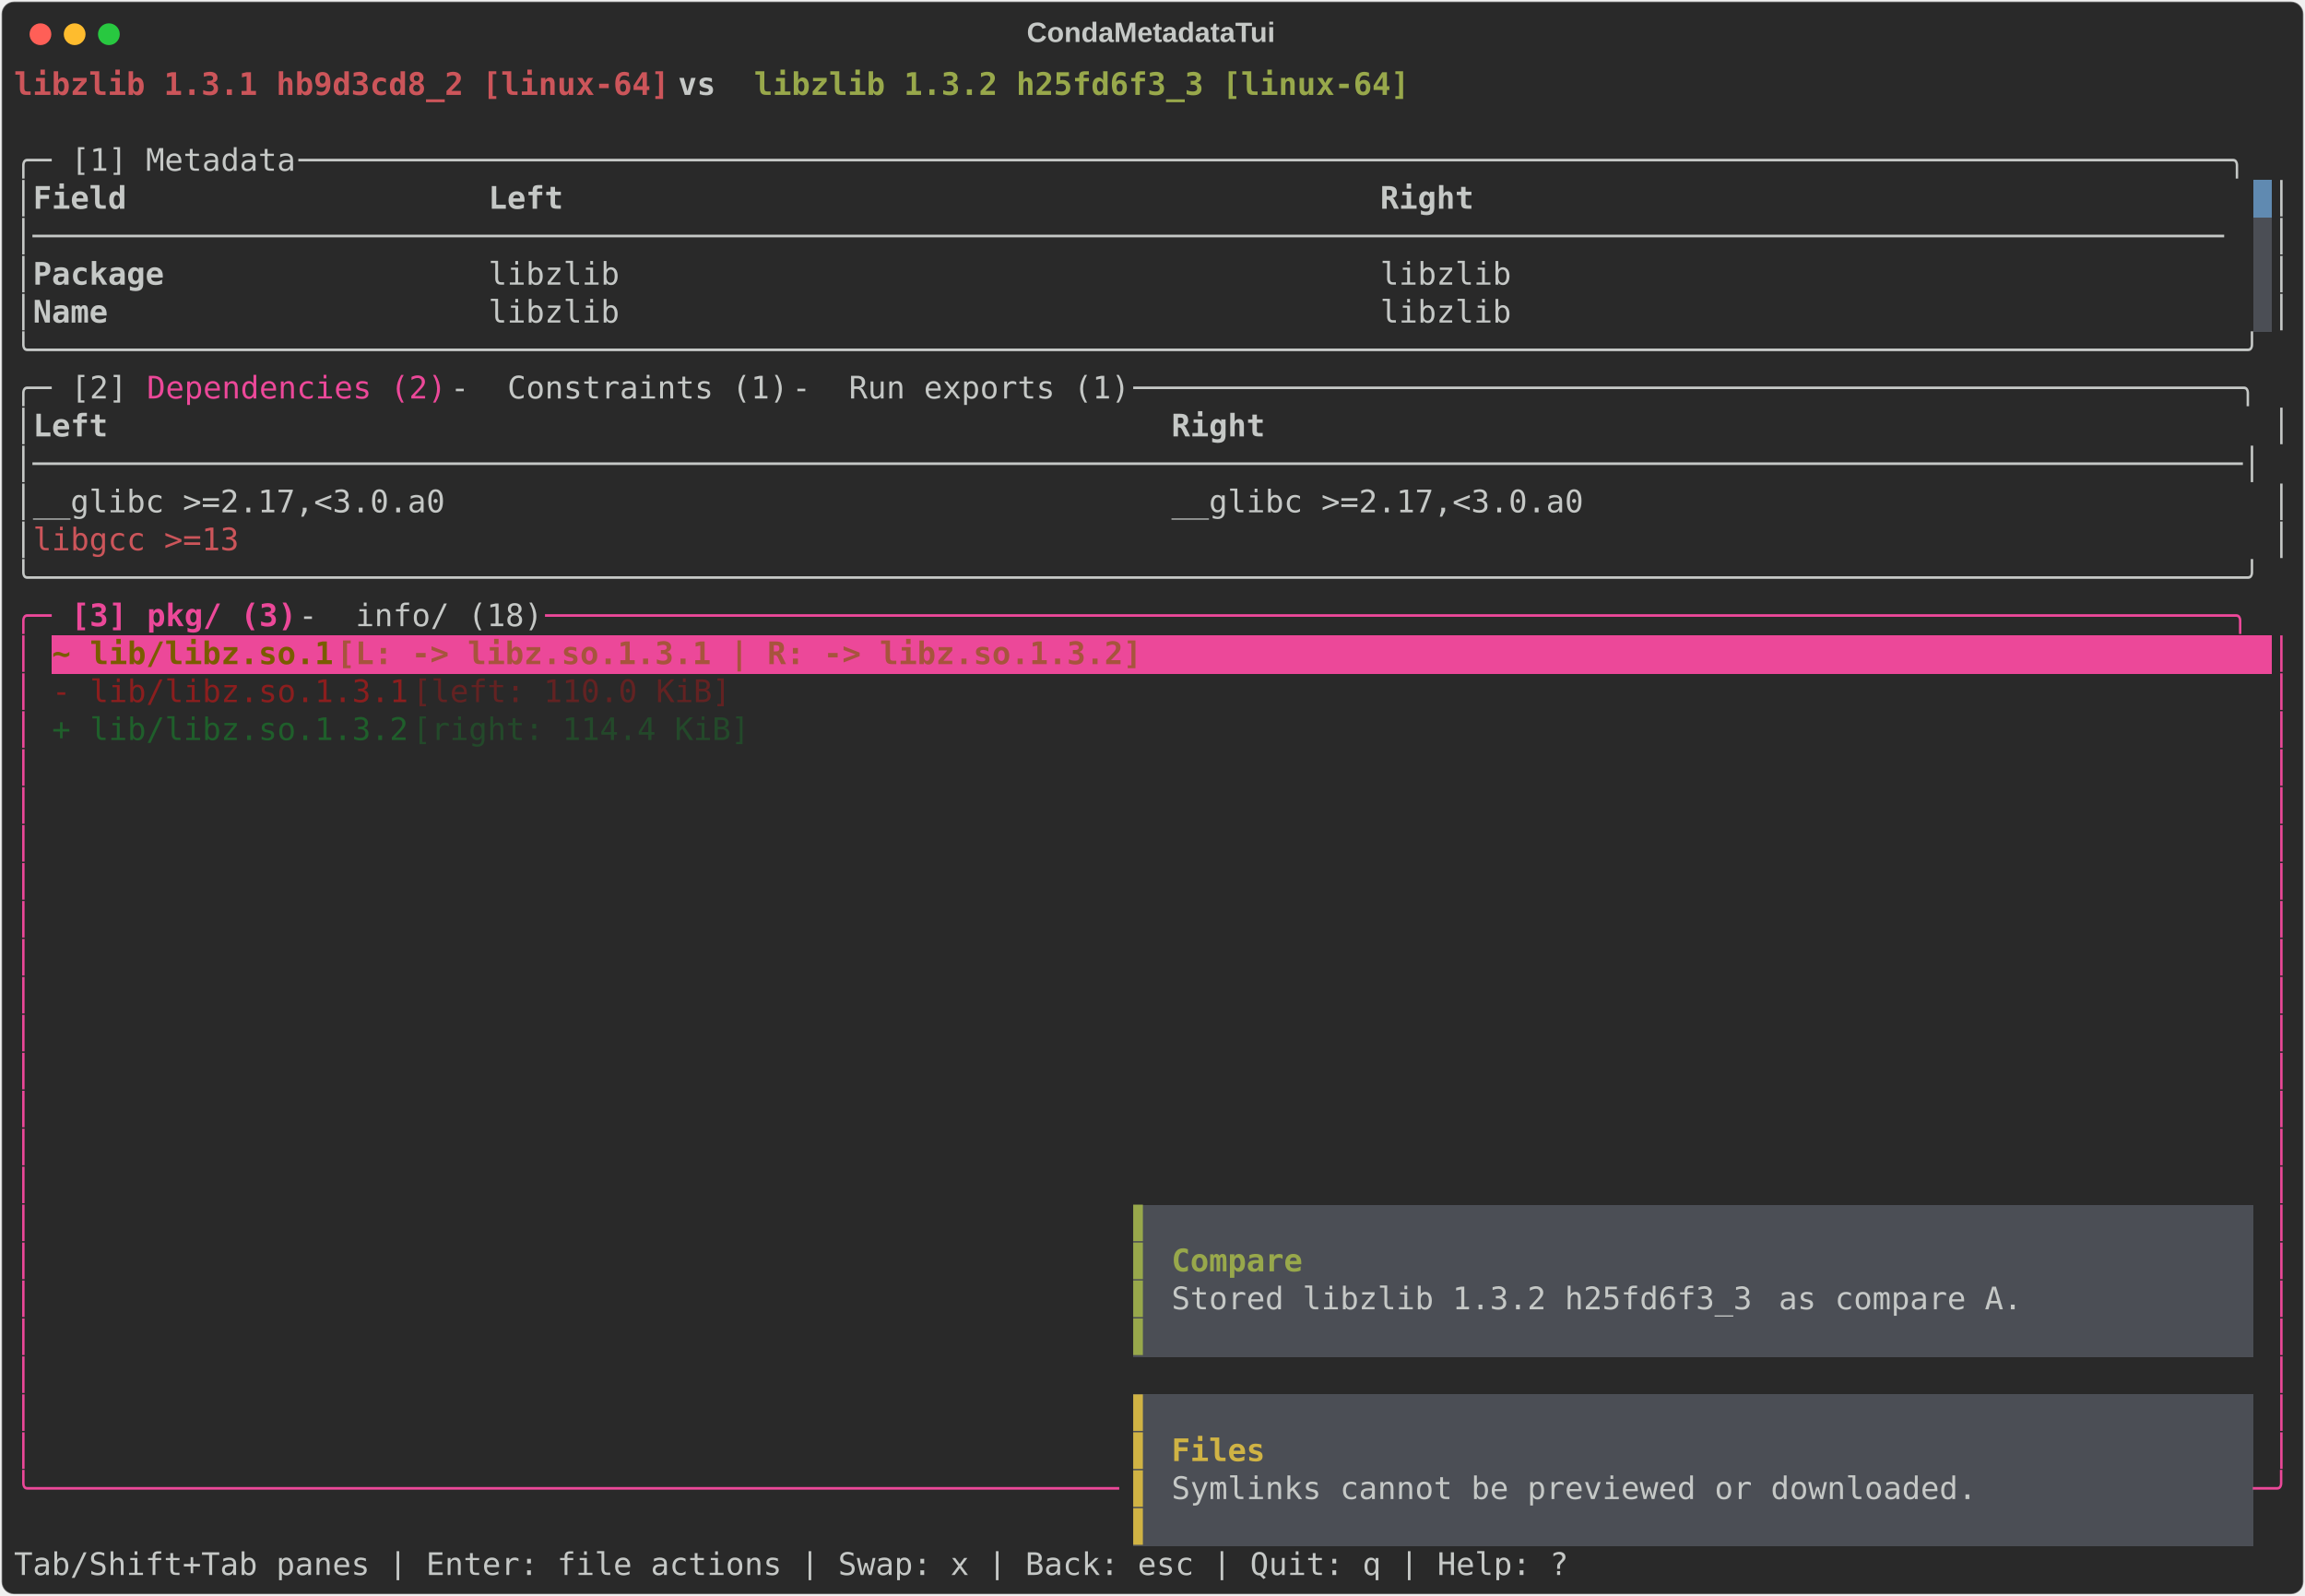
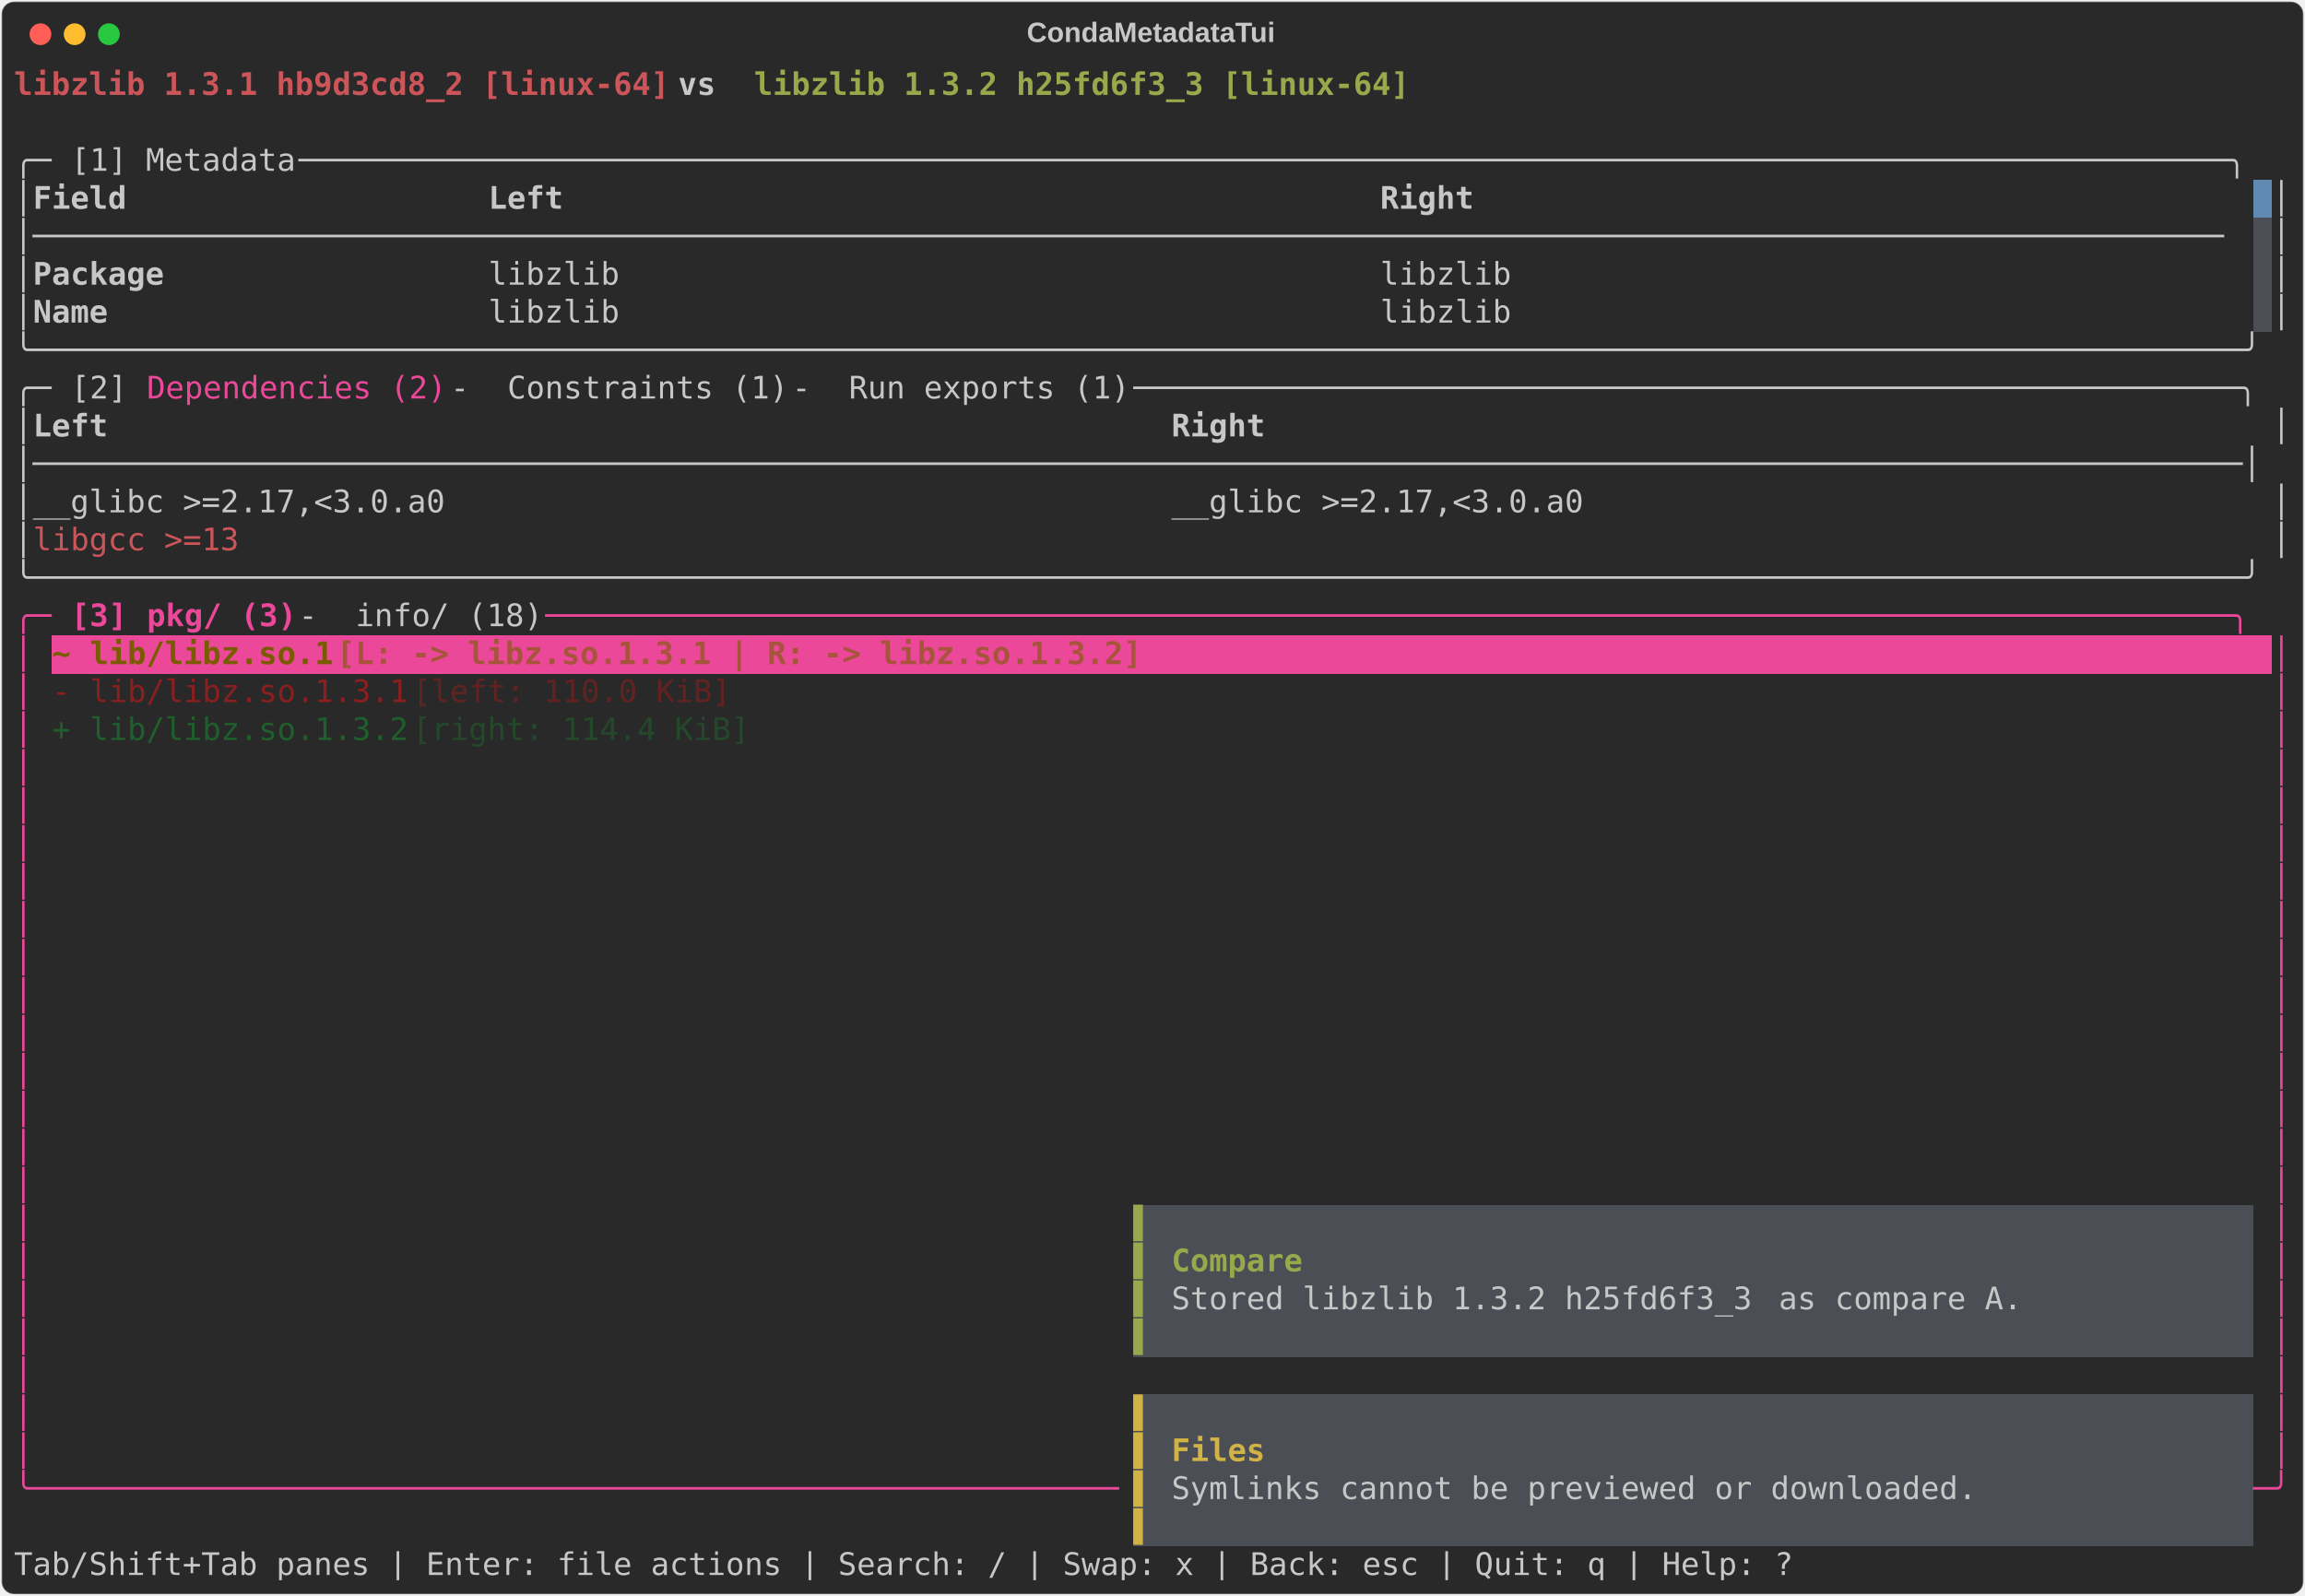
<svg xmlns="http://www.w3.org/2000/svg" class="rich-terminal" viewBox="0 0 1482 1026.0">
  <style>

    @font-face {
        font-family: "Fira Code";
        src: local("FiraCode-Regular"),
                url("https://cdnjs.cloudflare.com/ajax/libs/firacode/6.2.0/woff2/FiraCode-Regular.woff2") format("woff2"),
                url("https://cdnjs.cloudflare.com/ajax/libs/firacode/6.2.0/woff/FiraCode-Regular.woff") format("woff");
        font-style: normal;
        font-weight: 400;
    }
    @font-face {
        font-family: "Fira Code";
        src: local("FiraCode-Bold"),
                url("https://cdnjs.cloudflare.com/ajax/libs/firacode/6.2.0/woff2/FiraCode-Bold.woff2") format("woff2"),
                url("https://cdnjs.cloudflare.com/ajax/libs/firacode/6.2.0/woff/FiraCode-Bold.woff") format("woff");
        font-style: bold;
        font-weight: 700;
    }

    .terminal-matrix {
        font-family: Fira Code, monospace;
        font-size: 20px;
        line-height: 24.4px;
        font-variant-east-asian: full-width;
    }

    .terminal-title {
        font-size: 18px;
        font-weight: bold;
        font-family: arial;
    }

    .terminal-r1 { fill: #cc555a;font-weight: bold }
.terminal-r2 { fill: #c5c8c6;font-weight: bold }
.terminal-r3 { fill: #98a84b;font-weight: bold }
.terminal-r4 { fill: #c5c8c6 }
.terminal-r5 { fill: #292929 }
.terminal-r6 { fill: #ec4899 }
.terminal-r7 { fill: #cc555a }
.terminal-r8 { fill: #98a84b }
.terminal-r9 { fill: #ec4899;font-weight: bold }
.terminal-r10 { fill: #7a5c00;font-weight: bold }
.terminal-r11 { fill: #a7543d;font-weight: bold }
.terminal-r12 { fill: #ffffff;font-weight: bold }
.terminal-r13 { fill: #8b1e1e }
.terminal-r14 { fill: #632222 }
.terminal-r15 { fill: #1f5f2b }
.terminal-r16 { fill: #23492a }
.terminal-r17 { fill: #d0b344 }
.terminal-r18 { fill: #d0b344;font-weight: bold }
    </style>
  <defs>
    <clipPath id="terminal-clip-terminal">
      <rect x="0" y="0" width="1463.0" height="975.0" />
    </clipPath>
    <clipPath id="terminal-line-0">
      <rect x="0" y="1.5" width="1464" height="24.65" />
    </clipPath>
    <clipPath id="terminal-line-1">
      <rect x="0" y="25.9" width="1464" height="24.65" />
    </clipPath>
    <clipPath id="terminal-line-2">
      <rect x="0" y="50.3" width="1464" height="24.65" />
    </clipPath>
    <clipPath id="terminal-line-3">
      <rect x="0" y="74.7" width="1464" height="24.65" />
    </clipPath>
    <clipPath id="terminal-line-4">
      <rect x="0" y="99.1" width="1464" height="24.65" />
    </clipPath>
    <clipPath id="terminal-line-5">
      <rect x="0" y="123.5" width="1464" height="24.65" />
    </clipPath>
    <clipPath id="terminal-line-6">
      <rect x="0" y="147.9" width="1464" height="24.65" />
    </clipPath>
    <clipPath id="terminal-line-7">
      <rect x="0" y="172.3" width="1464" height="24.65" />
    </clipPath>
    <clipPath id="terminal-line-8">
      <rect x="0" y="196.7" width="1464" height="24.65" />
    </clipPath>
    <clipPath id="terminal-line-9">
      <rect x="0" y="221.1" width="1464" height="24.65" />
    </clipPath>
    <clipPath id="terminal-line-10">
      <rect x="0" y="245.5" width="1464" height="24.65" />
    </clipPath>
    <clipPath id="terminal-line-11">
      <rect x="0" y="269.9" width="1464" height="24.65" />
    </clipPath>
    <clipPath id="terminal-line-12">
      <rect x="0" y="294.3" width="1464" height="24.65" />
    </clipPath>
    <clipPath id="terminal-line-13">
      <rect x="0" y="318.7" width="1464" height="24.65" />
    </clipPath>
    <clipPath id="terminal-line-14">
      <rect x="0" y="343.1" width="1464" height="24.65" />
    </clipPath>
    <clipPath id="terminal-line-15">
      <rect x="0" y="367.5" width="1464" height="24.65" />
    </clipPath>
    <clipPath id="terminal-line-16">
      <rect x="0" y="391.9" width="1464" height="24.65" />
    </clipPath>
    <clipPath id="terminal-line-17">
      <rect x="0" y="416.3" width="1464" height="24.65" />
    </clipPath>
    <clipPath id="terminal-line-18">
      <rect x="0" y="440.7" width="1464" height="24.65" />
    </clipPath>
    <clipPath id="terminal-line-19">
      <rect x="0" y="465.1" width="1464" height="24.65" />
    </clipPath>
    <clipPath id="terminal-line-20">
      <rect x="0" y="489.5" width="1464" height="24.65" />
    </clipPath>
    <clipPath id="terminal-line-21">
      <rect x="0" y="513.9" width="1464" height="24.65" />
    </clipPath>
    <clipPath id="terminal-line-22">
      <rect x="0" y="538.3" width="1464" height="24.65" />
    </clipPath>
    <clipPath id="terminal-line-23">
      <rect x="0" y="562.7" width="1464" height="24.65" />
    </clipPath>
    <clipPath id="terminal-line-24">
      <rect x="0" y="587.1" width="1464" height="24.65" />
    </clipPath>
    <clipPath id="terminal-line-25">
      <rect x="0" y="611.5" width="1464" height="24.65" />
    </clipPath>
    <clipPath id="terminal-line-26">
      <rect x="0" y="635.9" width="1464" height="24.65" />
    </clipPath>
    <clipPath id="terminal-line-27">
      <rect x="0" y="660.3" width="1464" height="24.65" />
    </clipPath>
    <clipPath id="terminal-line-28">
      <rect x="0" y="684.7" width="1464" height="24.65" />
    </clipPath>
    <clipPath id="terminal-line-29">
      <rect x="0" y="709.1" width="1464" height="24.65" />
    </clipPath>
    <clipPath id="terminal-line-30">
      <rect x="0" y="733.5" width="1464" height="24.65" />
    </clipPath>
    <clipPath id="terminal-line-31">
      <rect x="0" y="757.9" width="1464" height="24.65" />
    </clipPath>
    <clipPath id="terminal-line-32">
      <rect x="0" y="782.3" width="1464" height="24.65" />
    </clipPath>
    <clipPath id="terminal-line-33">
      <rect x="0" y="806.7" width="1464" height="24.65" />
    </clipPath>
    <clipPath id="terminal-line-34">
      <rect x="0" y="831.1" width="1464" height="24.65" />
    </clipPath>
    <clipPath id="terminal-line-35">
      <rect x="0" y="855.5" width="1464" height="24.65" />
    </clipPath>
    <clipPath id="terminal-line-36">
      <rect x="0" y="879.9" width="1464" height="24.65" />
    </clipPath>
    <clipPath id="terminal-line-37">
      <rect x="0" y="904.3" width="1464" height="24.65" />
    </clipPath>
    <clipPath id="terminal-line-38">
      <rect x="0" y="928.7" width="1464" height="24.65" />
    </clipPath>
  </defs>
  <rect fill="#292929" stroke="rgba(255,255,255,0.35)" stroke-width="1" x="1" y="1" width="1480" height="1024" rx="8" />
  <text class="terminal-title" fill="#c5c8c6" text-anchor="middle" x="740" y="27">CondaMetadataTui</text>
  <g transform="translate(26,22)">
    <circle cx="0" cy="0" r="7" fill="#ff5f57" />
    <circle cx="22" cy="0" r="7" fill="#febc2e" />
    <circle cx="44" cy="0" r="7" fill="#28c840" />
  </g>
  <g transform="translate(9, 41)" clip-path="url(#terminal-clip-terminal)">
    <rect fill="#608ab1" x="1439.6" y="74.7" width="12.2" height="24.65" shape-rendering="crispEdges" />
    <rect fill="#4b4e55" x="1439.6" y="99.1" width="12.2" height="24.65" shape-rendering="crispEdges" />
    <rect fill="#4b4e55" x="1439.6" y="123.5" width="12.2" height="24.65" shape-rendering="crispEdges" />
    <rect fill="#4b4e55" x="1439.6" y="147.9" width="12.2" height="24.65" shape-rendering="crispEdges" />
    <rect fill="#ec4899" x="24.4" y="367.5" width="24.4" height="24.65" shape-rendering="crispEdges" />
    <rect fill="#ec4899" x="48.8" y="367.5" width="158.6" height="24.65" shape-rendering="crispEdges" />
    <rect fill="#ec4899" x="207.4" y="367.5" width="536.8" height="24.65" shape-rendering="crispEdges" />
    <rect fill="#ec4899" x="744.2" y="367.5" width="707.6" height="24.65" shape-rendering="crispEdges" />
    <rect fill="#4b4e55" x="719.8" y="733.5" width="12.2" height="24.65" shape-rendering="crispEdges" />
    <rect fill="#4b4e55" x="732" y="733.5" width="707.6" height="24.65" shape-rendering="crispEdges" />
    <rect fill="#4b4e55" x="719.8" y="757.9" width="12.2" height="24.65" shape-rendering="crispEdges" />
    <rect fill="#4b4e55" x="732" y="757.9" width="12.2" height="24.65" shape-rendering="crispEdges" />
    <rect fill="#4b4e55" x="744.2" y="757.9" width="85.4" height="24.65" shape-rendering="crispEdges" />
    <rect fill="#4b4e55" x="829.6" y="757.9" width="610" height="24.65" shape-rendering="crispEdges" />
    <rect fill="#4b4e55" x="719.8" y="782.3" width="12.2" height="24.65" shape-rendering="crispEdges" />
    <rect fill="#4b4e55" x="732" y="782.3" width="12.2" height="24.65" shape-rendering="crispEdges" />
    <rect fill="#4b4e55" x="744.2" y="782.3" width="390.4" height="24.65" shape-rendering="crispEdges" />
    <rect fill="#4b4e55" x="1134.6" y="782.3" width="170.8" height="24.65" shape-rendering="crispEdges" />
    <rect fill="#4b4e55" x="1305.4" y="782.3" width="134.2" height="24.65" shape-rendering="crispEdges" />
    <rect fill="#4b4e55" x="719.8" y="806.7" width="12.2" height="24.65" shape-rendering="crispEdges" />
    <rect fill="#4b4e55" x="732" y="806.7" width="707.6" height="24.65" shape-rendering="crispEdges" />
    <rect fill="#4b4e55" x="719.8" y="855.5" width="12.2" height="24.65" shape-rendering="crispEdges" />
    <rect fill="#4b4e55" x="732" y="855.5" width="707.6" height="24.65" shape-rendering="crispEdges" />
    <rect fill="#4b4e55" x="719.8" y="879.9" width="12.2" height="24.65" shape-rendering="crispEdges" />
    <rect fill="#4b4e55" x="732" y="879.9" width="12.2" height="24.65" shape-rendering="crispEdges" />
    <rect fill="#4b4e55" x="744.2" y="879.9" width="61" height="24.65" shape-rendering="crispEdges" />
    <rect fill="#4b4e55" x="805.2" y="879.9" width="634.4" height="24.65" shape-rendering="crispEdges" />
    <rect fill="#4b4e55" x="719.8" y="904.3" width="12.2" height="24.65" shape-rendering="crispEdges" />
    <rect fill="#4b4e55" x="732" y="904.3" width="12.2" height="24.65" shape-rendering="crispEdges" />
    <rect fill="#4b4e55" x="744.2" y="904.3" width="524.6" height="24.65" shape-rendering="crispEdges" />
    <rect fill="#4b4e55" x="1268.8" y="904.3" width="170.8" height="24.65" shape-rendering="crispEdges" />
    <rect fill="#4b4e55" x="719.8" y="928.7" width="12.2" height="24.65" shape-rendering="crispEdges" />
    <rect fill="#4b4e55" x="732" y="928.7" width="707.6" height="24.65" shape-rendering="crispEdges" />
    <g class="terminal-matrix">
      <text class="terminal-r1" x="0" y="20" textLength="427" clip-path="url(#terminal-line-0)">libzlib 1.3.1 hb9d3cd8_2 [linux-64]</text>
      <text class="terminal-r2" x="427" y="20" textLength="48.8" clip-path="url(#terminal-line-0)"> vs </text>
      <text class="terminal-r3" x="475.8" y="20" textLength="427" clip-path="url(#terminal-line-0)">libzlib 1.3.2 h25fd6f3_3 [linux-64]</text>
      <text class="terminal-r4" x="1464" y="20" textLength="12.2" clip-path="url(#terminal-line-0)">
</text>
      <text class="terminal-r4" x="1464" y="44.4" textLength="12.2" clip-path="url(#terminal-line-1)">
</text>
      <text class="terminal-r4" x="0" y="68.8" textLength="36.6" clip-path="url(#terminal-line-2)">╭─ </text>
      <text class="terminal-r4" x="36.6" y="68.8" textLength="146.4" clip-path="url(#terminal-line-2)">[1] Metadata</text>
      <text class="terminal-r4" x="183" y="68.8" textLength="1281" clip-path="url(#terminal-line-2)"> ───────────────────────────────────────────────────────────────────────────────────────────────────────╮</text>
      <text class="terminal-r4" x="1464" y="68.8" textLength="12.2" clip-path="url(#terminal-line-2)">
</text>
      <text class="terminal-r4" x="0" y="93.2" textLength="12.2" clip-path="url(#terminal-line-3)">│</text>
      <text class="terminal-r2" x="12.2" y="93.2" textLength="280.6" clip-path="url(#terminal-line-3)">Field                  </text>
      <text class="terminal-r2" x="305" y="93.2" textLength="561.2" clip-path="url(#terminal-line-3)">Left                                          </text>
      <text class="terminal-r2" x="878.4" y="93.2" textLength="561.2" clip-path="url(#terminal-line-3)">Right                                         </text>
      <text class="terminal-r4" x="1451.8" y="93.2" textLength="12.2" clip-path="url(#terminal-line-3)">│</text>
      <text class="terminal-r4" x="1464" y="93.2" textLength="12.2" clip-path="url(#terminal-line-3)">
</text>
      <text class="terminal-r4" x="0" y="117.6" textLength="1439.6" clip-path="url(#terminal-line-4)">│─────────────────────────────────────────────────────────────────────────────────────────────────────────────────────</text>
      <text class="terminal-r4" x="1451.8" y="117.6" textLength="12.2" clip-path="url(#terminal-line-4)">│</text>
      <text class="terminal-r4" x="1464" y="117.6" textLength="12.2" clip-path="url(#terminal-line-4)">
</text>
      <text class="terminal-r4" x="0" y="142" textLength="12.2" clip-path="url(#terminal-line-5)">│</text>
      <text class="terminal-r2" x="12.2" y="142" textLength="280.6" clip-path="url(#terminal-line-5)">Package                </text>
      <text class="terminal-r4" x="305" y="142" textLength="549" clip-path="url(#terminal-line-5)">libzlib                                      </text>
      <text class="terminal-r4" x="878.4" y="142" textLength="561.2" clip-path="url(#terminal-line-5)">libzlib                                       </text>
      <text class="terminal-r4" x="1451.8" y="142" textLength="12.2" clip-path="url(#terminal-line-5)">│</text>
      <text class="terminal-r4" x="1464" y="142" textLength="12.2" clip-path="url(#terminal-line-5)">
</text>
      <text class="terminal-r4" x="0" y="166.4" textLength="12.2" clip-path="url(#terminal-line-6)">│</text>
      <text class="terminal-r2" x="12.2" y="166.4" textLength="280.6" clip-path="url(#terminal-line-6)">Name                   </text>
      <text class="terminal-r4" x="305" y="166.4" textLength="549" clip-path="url(#terminal-line-6)">libzlib                                      </text>
      <text class="terminal-r4" x="878.4" y="166.4" textLength="561.2" clip-path="url(#terminal-line-6)">libzlib                                       </text>
      <text class="terminal-r4" x="1451.8" y="166.4" textLength="12.2" clip-path="url(#terminal-line-6)">│</text>
      <text class="terminal-r4" x="1464" y="166.4" textLength="12.2" clip-path="url(#terminal-line-6)">
</text>
      <text class="terminal-r4" x="0" y="190.8" textLength="1464" clip-path="url(#terminal-line-7)">╰──────────────────────────────────────────────────────────────────────────────────────────────────────────────────────╯</text>
      <text class="terminal-r4" x="1464" y="190.8" textLength="12.2" clip-path="url(#terminal-line-7)">
</text>
      <text class="terminal-r4" x="0" y="215.2" textLength="36.6" clip-path="url(#terminal-line-8)">╭─ </text>
      <text class="terminal-r4" x="36.6" y="215.2" textLength="48.8" clip-path="url(#terminal-line-8)">[2] </text>
      <text class="terminal-r6" x="85.4" y="215.2" textLength="195.2" clip-path="url(#terminal-line-8)">Dependencies (2)</text>
      <text class="terminal-r4" x="280.6" y="215.2" textLength="36.6" clip-path="url(#terminal-line-8)"> - </text>
      <text class="terminal-r4" x="317.2" y="215.2" textLength="183" clip-path="url(#terminal-line-8)">Constraints (1)</text>
      <text class="terminal-r4" x="500.2" y="215.2" textLength="36.6" clip-path="url(#terminal-line-8)"> - </text>
      <text class="terminal-r4" x="536.8" y="215.2" textLength="183" clip-path="url(#terminal-line-8)">Run exports (1)</text>
      <text class="terminal-r4" x="719.8" y="215.2" textLength="744.2" clip-path="url(#terminal-line-8)"> ───────────────────────────────────────────────────────────╮</text>
      <text class="terminal-r4" x="1464" y="215.2" textLength="12.2" clip-path="url(#terminal-line-8)">
</text>
      <text class="terminal-r4" x="0" y="239.6" textLength="12.2" clip-path="url(#terminal-line-9)">│</text>
      <text class="terminal-r2" x="12.2" y="239.6" textLength="719.8" clip-path="url(#terminal-line-9)">Left                                                       </text>
      <text class="terminal-r2" x="744.2" y="239.6" textLength="707.6" clip-path="url(#terminal-line-9)">Right                                                     </text>
      <text class="terminal-r4" x="1451.8" y="239.6" textLength="12.2" clip-path="url(#terminal-line-9)">│</text>
      <text class="terminal-r4" x="1464" y="239.6" textLength="12.2" clip-path="url(#terminal-line-9)">
</text>
      <text class="terminal-r4" x="0" y="264" textLength="1464" clip-path="url(#terminal-line-10)">│──────────────────────────────────────────────────────────────────────────────────────────────────────────────────────│</text>
      <text class="terminal-r4" x="1464" y="264" textLength="12.2" clip-path="url(#terminal-line-10)">
</text>
      <text class="terminal-r4" x="0" y="288.4" textLength="12.2" clip-path="url(#terminal-line-11)">│</text>
      <text class="terminal-r4" x="12.2" y="288.4" textLength="707.6" clip-path="url(#terminal-line-11)">__glibc &gt;=2.17,&lt;3.0.a0                                    </text>
      <text class="terminal-r4" x="744.2" y="288.4" textLength="707.6" clip-path="url(#terminal-line-11)">__glibc &gt;=2.17,&lt;3.0.a0                                    </text>
      <text class="terminal-r4" x="1451.8" y="288.4" textLength="12.2" clip-path="url(#terminal-line-11)">│</text>
      <text class="terminal-r4" x="1464" y="288.4" textLength="12.2" clip-path="url(#terminal-line-11)">
</text>
      <text class="terminal-r4" x="0" y="312.8" textLength="12.2" clip-path="url(#terminal-line-12)">│</text>
      <text class="terminal-r7" x="12.2" y="312.8" textLength="707.6" clip-path="url(#terminal-line-12)">libgcc &gt;=13                                               </text>
      <text class="terminal-r4" x="1451.8" y="312.8" textLength="12.2" clip-path="url(#terminal-line-12)">│</text>
      <text class="terminal-r4" x="1464" y="312.8" textLength="12.2" clip-path="url(#terminal-line-12)">
</text>
      <text class="terminal-r4" x="0" y="337.2" textLength="1464" clip-path="url(#terminal-line-13)">╰──────────────────────────────────────────────────────────────────────────────────────────────────────────────────────╯</text>
      <text class="terminal-r4" x="1464" y="337.2" textLength="12.2" clip-path="url(#terminal-line-13)">
</text>
      <text class="terminal-r6" x="0" y="361.6" textLength="36.6" clip-path="url(#terminal-line-14)">╭─ </text>
      <text class="terminal-r9" x="36.6" y="361.6" textLength="48.8" clip-path="url(#terminal-line-14)">[3] </text>
      <text class="terminal-r9" x="85.4" y="361.6" textLength="97.6" clip-path="url(#terminal-line-14)">pkg/ (3)</text>
      <text class="terminal-r4" x="183" y="361.6" textLength="36.6" clip-path="url(#terminal-line-14)"> - </text>
      <text class="terminal-r4" x="219.6" y="361.6" textLength="122" clip-path="url(#terminal-line-14)">info/ (18)</text>
      <text class="terminal-r6" x="341.6" y="361.6" textLength="1122.4" clip-path="url(#terminal-line-14)"> ──────────────────────────────────────────────────────────────────────────────────────────╮</text>
      <text class="terminal-r4" x="1464" y="361.6" textLength="12.2" clip-path="url(#terminal-line-14)">
</text>
      <text class="terminal-r6" x="0" y="386" textLength="12.2" clip-path="url(#terminal-line-15)">│</text>
      <text class="terminal-r10" x="24.4" y="386" textLength="24.4" clip-path="url(#terminal-line-15)">~ </text>
      <text class="terminal-r10" x="48.8" y="386" textLength="158.6" clip-path="url(#terminal-line-15)">lib/libz.so.1</text>
      <text class="terminal-r11" x="207.4" y="386" textLength="536.8" clip-path="url(#terminal-line-15)"> [L: -&gt; libz.so.1.3.1 | R: -&gt; libz.so.1.3.2]</text>
      <text class="terminal-r6" x="1451.8" y="386" textLength="12.2" clip-path="url(#terminal-line-15)">│</text>
      <text class="terminal-r4" x="1464" y="386" textLength="12.2" clip-path="url(#terminal-line-15)">
</text>
      <text class="terminal-r6" x="0" y="410.4" textLength="12.2" clip-path="url(#terminal-line-16)">│</text>
      <text class="terminal-r13" x="24.4" y="410.4" textLength="24.4" clip-path="url(#terminal-line-16)">- </text>
      <text class="terminal-r13" x="48.8" y="410.4" textLength="207.4" clip-path="url(#terminal-line-16)">lib/libz.so.1.3.1</text>
      <text class="terminal-r14" x="256.2" y="410.4" textLength="219.6" clip-path="url(#terminal-line-16)"> [left: 110.0 KiB]</text>
      <text class="terminal-r6" x="1451.8" y="410.4" textLength="12.2" clip-path="url(#terminal-line-16)">│</text>
      <text class="terminal-r4" x="1464" y="410.4" textLength="12.2" clip-path="url(#terminal-line-16)">
</text>
      <text class="terminal-r6" x="0" y="434.8" textLength="12.2" clip-path="url(#terminal-line-17)">│</text>
      <text class="terminal-r15" x="24.4" y="434.8" textLength="24.4" clip-path="url(#terminal-line-17)">+ </text>
      <text class="terminal-r15" x="48.8" y="434.8" textLength="207.4" clip-path="url(#terminal-line-17)">lib/libz.so.1.3.2</text>
      <text class="terminal-r16" x="256.2" y="434.8" textLength="231.8" clip-path="url(#terminal-line-17)"> [right: 114.4 KiB]</text>
      <text class="terminal-r6" x="1451.8" y="434.8" textLength="12.2" clip-path="url(#terminal-line-17)">│</text>
      <text class="terminal-r4" x="1464" y="434.8" textLength="12.2" clip-path="url(#terminal-line-17)">
</text>
      <text class="terminal-r6" x="0" y="459.2" textLength="12.2" clip-path="url(#terminal-line-18)">│</text>
      <text class="terminal-r6" x="1451.8" y="459.2" textLength="12.2" clip-path="url(#terminal-line-18)">│</text>
      <text class="terminal-r4" x="1464" y="459.2" textLength="12.2" clip-path="url(#terminal-line-18)">
</text>
      <text class="terminal-r6" x="0" y="483.6" textLength="12.2" clip-path="url(#terminal-line-19)">│</text>
      <text class="terminal-r6" x="1451.8" y="483.6" textLength="12.2" clip-path="url(#terminal-line-19)">│</text>
      <text class="terminal-r4" x="1464" y="483.6" textLength="12.2" clip-path="url(#terminal-line-19)">
</text>
      <text class="terminal-r6" x="0" y="508" textLength="12.2" clip-path="url(#terminal-line-20)">│</text>
      <text class="terminal-r6" x="1451.8" y="508" textLength="12.2" clip-path="url(#terminal-line-20)">│</text>
      <text class="terminal-r4" x="1464" y="508" textLength="12.2" clip-path="url(#terminal-line-20)">
</text>
      <text class="terminal-r6" x="0" y="532.4" textLength="12.2" clip-path="url(#terminal-line-21)">│</text>
      <text class="terminal-r6" x="1451.8" y="532.4" textLength="12.2" clip-path="url(#terminal-line-21)">│</text>
      <text class="terminal-r4" x="1464" y="532.4" textLength="12.2" clip-path="url(#terminal-line-21)">
</text>
      <text class="terminal-r6" x="0" y="556.8" textLength="12.2" clip-path="url(#terminal-line-22)">│</text>
      <text class="terminal-r6" x="1451.8" y="556.8" textLength="12.2" clip-path="url(#terminal-line-22)">│</text>
      <text class="terminal-r4" x="1464" y="556.8" textLength="12.2" clip-path="url(#terminal-line-22)">
</text>
      <text class="terminal-r6" x="0" y="581.2" textLength="12.2" clip-path="url(#terminal-line-23)">│</text>
      <text class="terminal-r6" x="1451.8" y="581.2" textLength="12.2" clip-path="url(#terminal-line-23)">│</text>
      <text class="terminal-r4" x="1464" y="581.2" textLength="12.2" clip-path="url(#terminal-line-23)">
</text>
      <text class="terminal-r6" x="0" y="605.6" textLength="12.2" clip-path="url(#terminal-line-24)">│</text>
      <text class="terminal-r6" x="1451.8" y="605.6" textLength="12.2" clip-path="url(#terminal-line-24)">│</text>
      <text class="terminal-r4" x="1464" y="605.6" textLength="12.2" clip-path="url(#terminal-line-24)">
</text>
      <text class="terminal-r6" x="0" y="630" textLength="12.2" clip-path="url(#terminal-line-25)">│</text>
      <text class="terminal-r6" x="1451.8" y="630" textLength="12.2" clip-path="url(#terminal-line-25)">│</text>
      <text class="terminal-r4" x="1464" y="630" textLength="12.2" clip-path="url(#terminal-line-25)">
</text>
      <text class="terminal-r6" x="0" y="654.4" textLength="12.2" clip-path="url(#terminal-line-26)">│</text>
      <text class="terminal-r6" x="1451.8" y="654.4" textLength="12.2" clip-path="url(#terminal-line-26)">│</text>
      <text class="terminal-r4" x="1464" y="654.4" textLength="12.2" clip-path="url(#terminal-line-26)">
</text>
      <text class="terminal-r6" x="0" y="678.8" textLength="12.2" clip-path="url(#terminal-line-27)">│</text>
      <text class="terminal-r6" x="1451.8" y="678.8" textLength="12.2" clip-path="url(#terminal-line-27)">│</text>
      <text class="terminal-r4" x="1464" y="678.8" textLength="12.2" clip-path="url(#terminal-line-27)">
</text>
      <text class="terminal-r6" x="0" y="703.2" textLength="12.2" clip-path="url(#terminal-line-28)">│</text>
      <text class="terminal-r6" x="1451.8" y="703.2" textLength="12.2" clip-path="url(#terminal-line-28)">│</text>
      <text class="terminal-r4" x="1464" y="703.2" textLength="12.2" clip-path="url(#terminal-line-28)">
</text>
      <text class="terminal-r6" x="0" y="727.6" textLength="12.2" clip-path="url(#terminal-line-29)">│</text>
      <text class="terminal-r6" x="1451.8" y="727.6" textLength="12.2" clip-path="url(#terminal-line-29)">│</text>
      <text class="terminal-r4" x="1464" y="727.6" textLength="12.2" clip-path="url(#terminal-line-29)">
</text>
      <text class="terminal-r6" x="0" y="752" textLength="12.2" clip-path="url(#terminal-line-30)">│</text>
      <text class="terminal-r8" x="719.8" y="752" textLength="12.2" clip-path="url(#terminal-line-30)">▌</text>
      <text class="terminal-r6" x="1451.8" y="752" textLength="12.2" clip-path="url(#terminal-line-30)">│</text>
      <text class="terminal-r4" x="1464" y="752" textLength="12.2" clip-path="url(#terminal-line-30)">
</text>
      <text class="terminal-r6" x="0" y="776.4" textLength="12.2" clip-path="url(#terminal-line-31)">│</text>
      <text class="terminal-r8" x="719.8" y="776.4" textLength="12.2" clip-path="url(#terminal-line-31)">▌</text>
      <text class="terminal-r3" x="744.2" y="776.4" textLength="85.4" clip-path="url(#terminal-line-31)">Compare</text>
      <text class="terminal-r6" x="1451.8" y="776.4" textLength="12.2" clip-path="url(#terminal-line-31)">│</text>
      <text class="terminal-r4" x="1464" y="776.4" textLength="12.2" clip-path="url(#terminal-line-31)">
</text>
      <text class="terminal-r6" x="0" y="800.8" textLength="12.2" clip-path="url(#terminal-line-32)">│</text>
      <text class="terminal-r8" x="719.8" y="800.8" textLength="12.2" clip-path="url(#terminal-line-32)">▌</text>
      <text class="terminal-r4" x="744.2" y="800.8" textLength="390.4" clip-path="url(#terminal-line-32)">Stored libzlib 1.3.2 h25fd6f3_3 </text>
      <text class="terminal-r4" x="1134.6" y="800.8" textLength="170.8" clip-path="url(#terminal-line-32)"> as compare A.</text>
      <text class="terminal-r6" x="1451.8" y="800.8" textLength="12.2" clip-path="url(#terminal-line-32)">│</text>
      <text class="terminal-r4" x="1464" y="800.8" textLength="12.2" clip-path="url(#terminal-line-32)">
</text>
      <text class="terminal-r6" x="0" y="825.2" textLength="12.2" clip-path="url(#terminal-line-33)">│</text>
      <text class="terminal-r8" x="719.8" y="825.2" textLength="12.2" clip-path="url(#terminal-line-33)">▌</text>
      <text class="terminal-r6" x="1451.8" y="825.2" textLength="12.2" clip-path="url(#terminal-line-33)">│</text>
      <text class="terminal-r4" x="1464" y="825.2" textLength="12.2" clip-path="url(#terminal-line-33)">
</text>
      <text class="terminal-r6" x="0" y="849.6" textLength="12.2" clip-path="url(#terminal-line-34)">│</text>
      <text class="terminal-r6" x="1451.8" y="849.6" textLength="12.2" clip-path="url(#terminal-line-34)">│</text>
      <text class="terminal-r4" x="1464" y="849.6" textLength="12.2" clip-path="url(#terminal-line-34)">
</text>
      <text class="terminal-r6" x="0" y="874" textLength="12.2" clip-path="url(#terminal-line-35)">│</text>
      <text class="terminal-r17" x="719.8" y="874" textLength="12.2" clip-path="url(#terminal-line-35)">▌</text>
      <text class="terminal-r6" x="1451.8" y="874" textLength="12.2" clip-path="url(#terminal-line-35)">│</text>
      <text class="terminal-r4" x="1464" y="874" textLength="12.2" clip-path="url(#terminal-line-35)">
</text>
      <text class="terminal-r6" x="0" y="898.4" textLength="12.2" clip-path="url(#terminal-line-36)">│</text>
      <text class="terminal-r17" x="719.8" y="898.4" textLength="12.2" clip-path="url(#terminal-line-36)">▌</text>
      <text class="terminal-r18" x="744.2" y="898.4" textLength="61" clip-path="url(#terminal-line-36)">Files</text>
      <text class="terminal-r6" x="1451.8" y="898.4" textLength="12.2" clip-path="url(#terminal-line-36)">│</text>
      <text class="terminal-r4" x="1464" y="898.4" textLength="12.2" clip-path="url(#terminal-line-36)">
</text>
      <text class="terminal-r6" x="0" y="922.8" textLength="719.8" clip-path="url(#terminal-line-37)">╰──────────────────────────────────────────────────────────</text>
      <text class="terminal-r17" x="719.8" y="922.8" textLength="12.2" clip-path="url(#terminal-line-37)">▌</text>
      <text class="terminal-r4" x="744.2" y="922.8" textLength="524.6" clip-path="url(#terminal-line-37)">Symlinks cannot be previewed or downloaded.</text>
      <text class="terminal-r6" x="1439.6" y="922.8" textLength="24.4" clip-path="url(#terminal-line-37)">─╯</text>
      <text class="terminal-r4" x="1464" y="922.8" textLength="12.2" clip-path="url(#terminal-line-37)">
</text>
      <text class="terminal-r17" x="719.8" y="947.2" textLength="12.2" clip-path="url(#terminal-line-38)">▌</text>
      <text class="terminal-r4" x="1464" y="947.2" textLength="12.2" clip-path="url(#terminal-line-38)">
</text>
-       <text class="terminal-r4" x="0" y="971.6" textLength="1012.6" clip-path="url(#terminal-line-39)">Tab/Shift+Tab panes | Enter: file actions | Swap: x | Back: esc | Quit: q | Help: ?</text>
+       <text class="terminal-r4" x="0" y="971.6" textLength="1159" clip-path="url(#terminal-line-39)">Tab/Shift+Tab panes | Enter: file actions | Search: / | Swap: x | Back: esc | Quit: q | Help: ?</text>
    </g>
  </g>
</svg>
